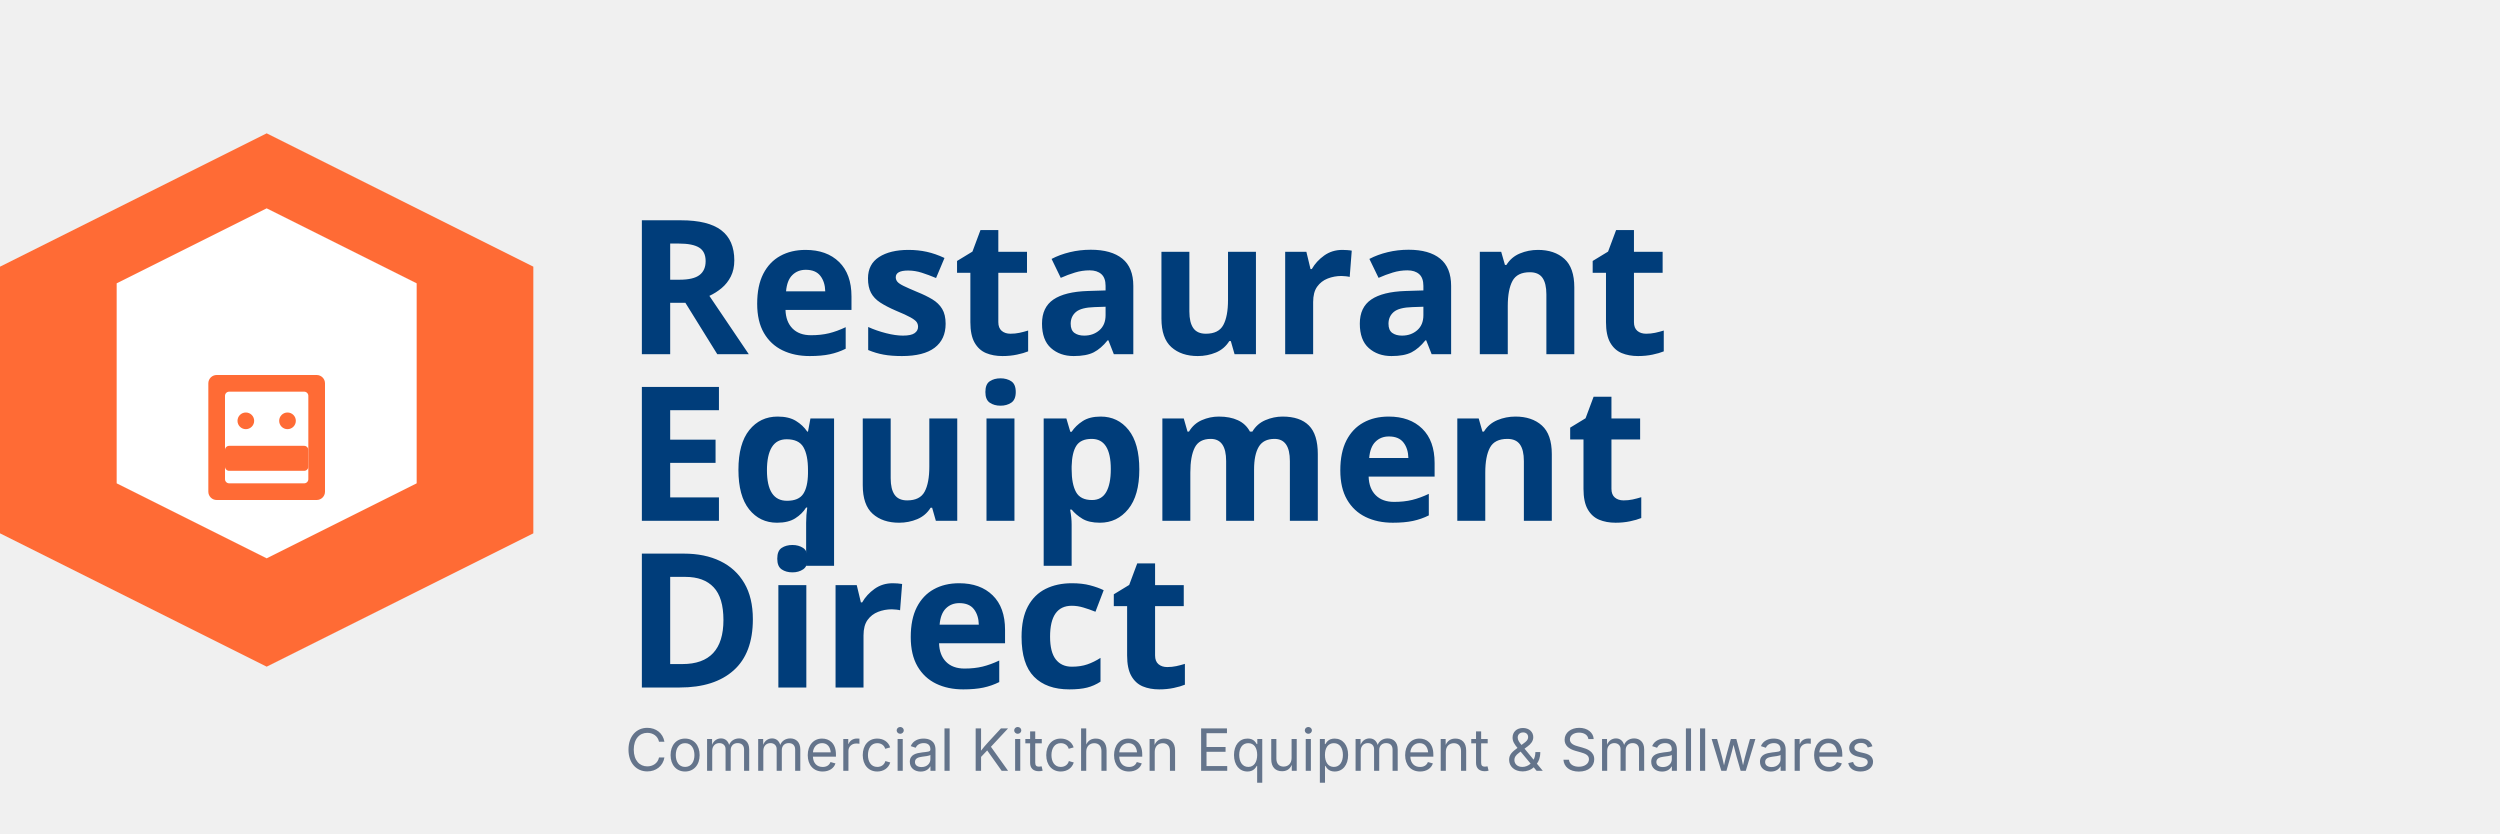
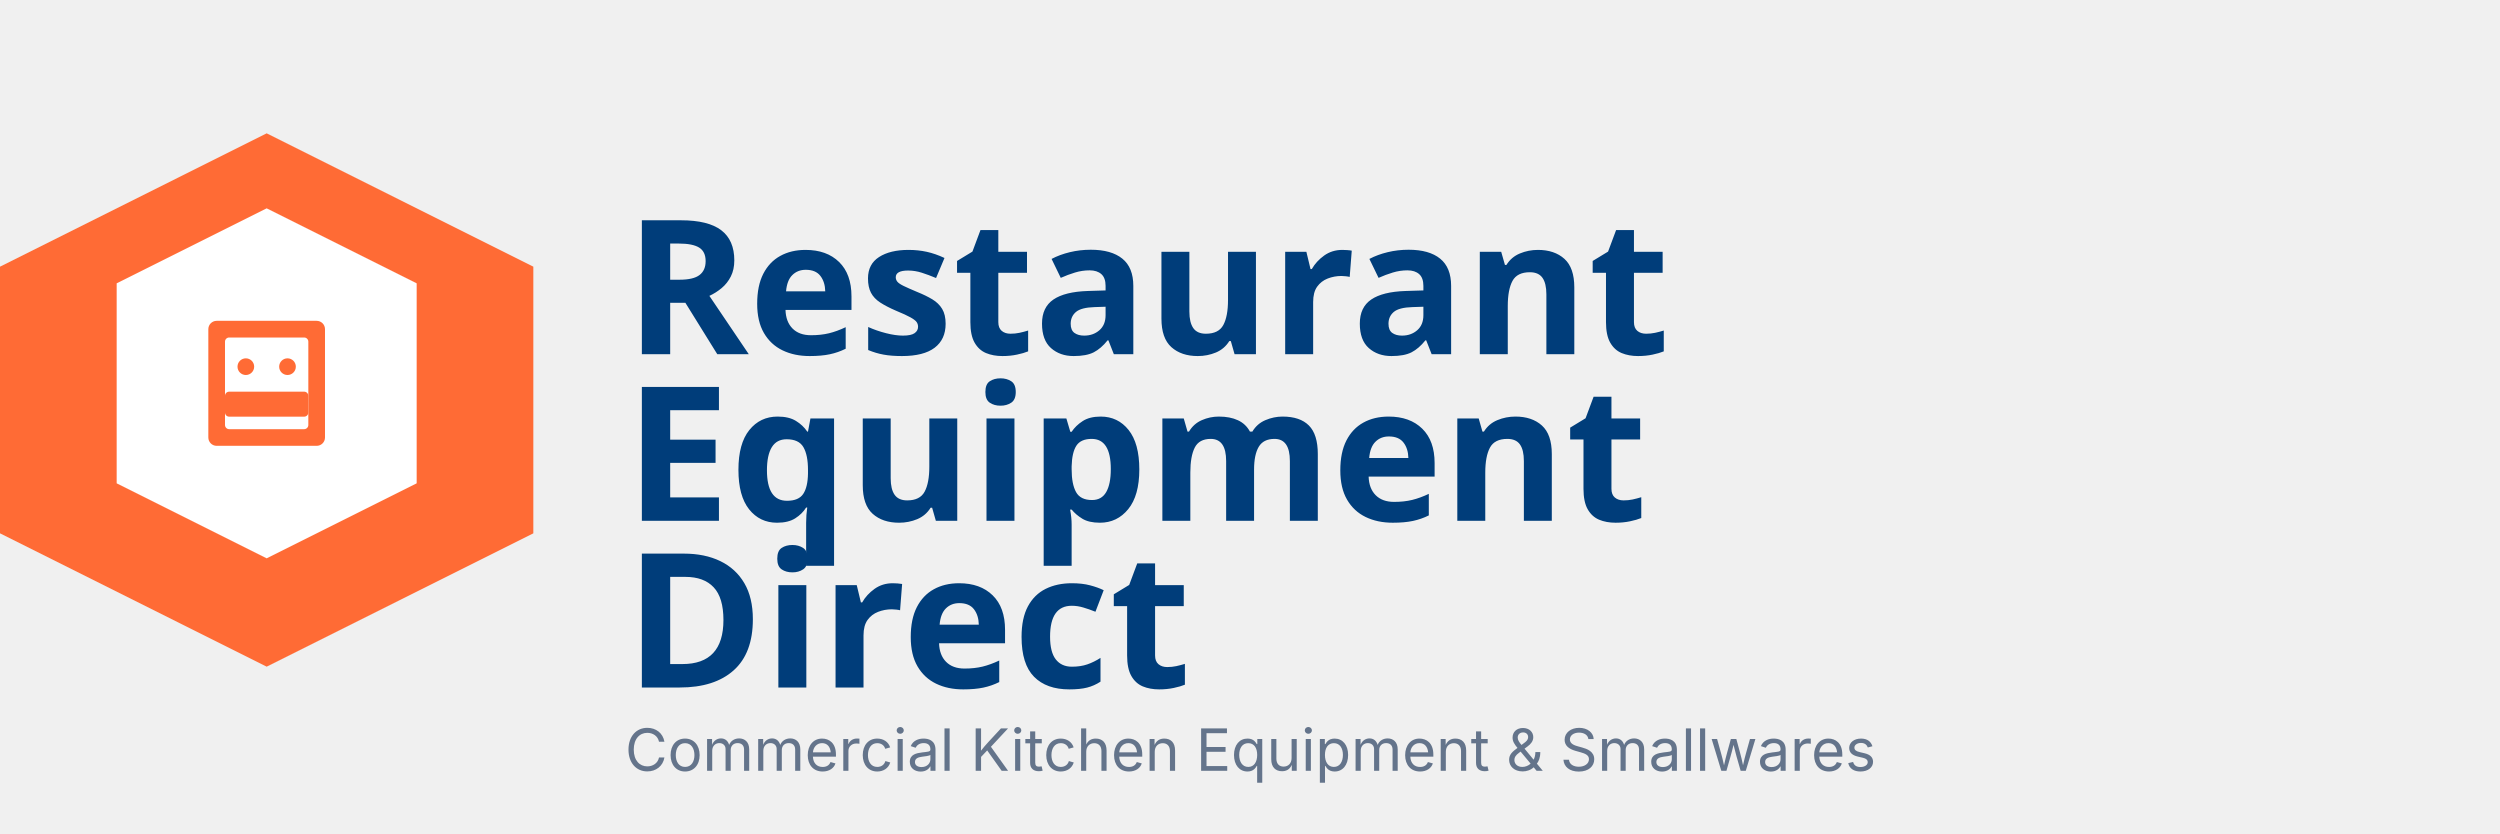
<svg xmlns="http://www.w3.org/2000/svg" width="1200" height="400" viewBox="0 0 1200 400" fill="none">
  <path d="M128 64L256 128V256L128 320L0 256V128L128 64Z" fill="#FF6B35" />
  <path d="M128 100L200 136V232L128 268L56 232V136L128 100Z" fill="white" />
-   <rect x="100" y="180" width="56" height="60" rx="4" fill="#FF6B35" />
-   <rect x="108" y="188" width="40" height="44" rx="2" fill="white" />
-   <circle cx="118" cy="202" r="4" fill="#FF6B35" />
-   <circle cx="138" cy="202" r="4" fill="#FF6B35" />
-   <rect x="108" y="214" width="40" height="12" rx="2" fill="#FF6B35" />
+   <rect x="100" y="154" width="56" height="60" rx="4" fill="#FF6B35" />
+   <rect x="108" y="162" width="40" height="44" rx="2" fill="white" />
+   <circle cx="118" cy="176" r="4" fill="#FF6B35" />
+   <circle cx="138" cy="176" r="4" fill="#FF6B35" />
+   <rect x="108" y="188" width="40" height="12" rx="2" fill="#FF6B35" />
  <text x="300" y="170" font-family="Plus Jakarta Sans, sans-serif" font-size="90" font-weight="700" fill="#003D7A">Restaurant</text>
  <text x="300" y="250" font-family="Plus Jakarta Sans, sans-serif" font-size="90" font-weight="700" fill="#003D7A">Equipment</text>
  <text x="300" y="330" font-family="Plus Jakarta Sans, sans-serif" font-size="90" font-weight="700" fill="#003D7A">Direct</text>
  <text x="300" y="370" font-family="Inter, sans-serif" font-size="28" font-weight="400" fill="#64748B">Commercial Kitchen Equipment &amp; Smallwares</text>
</svg>
